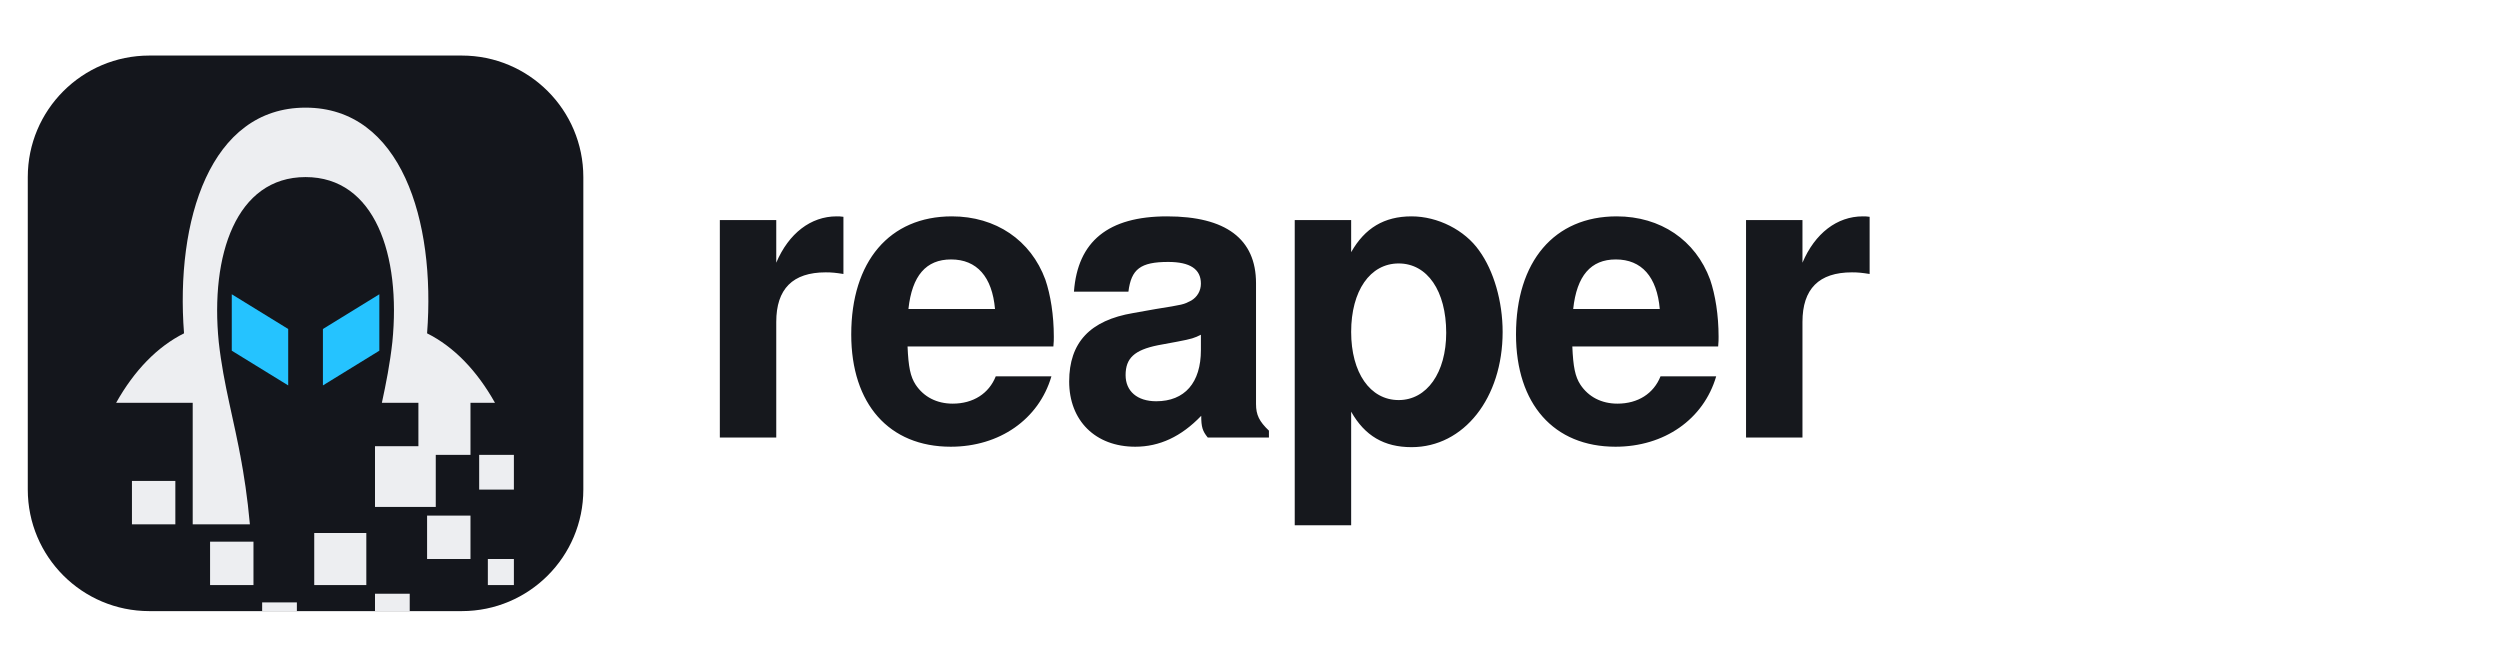
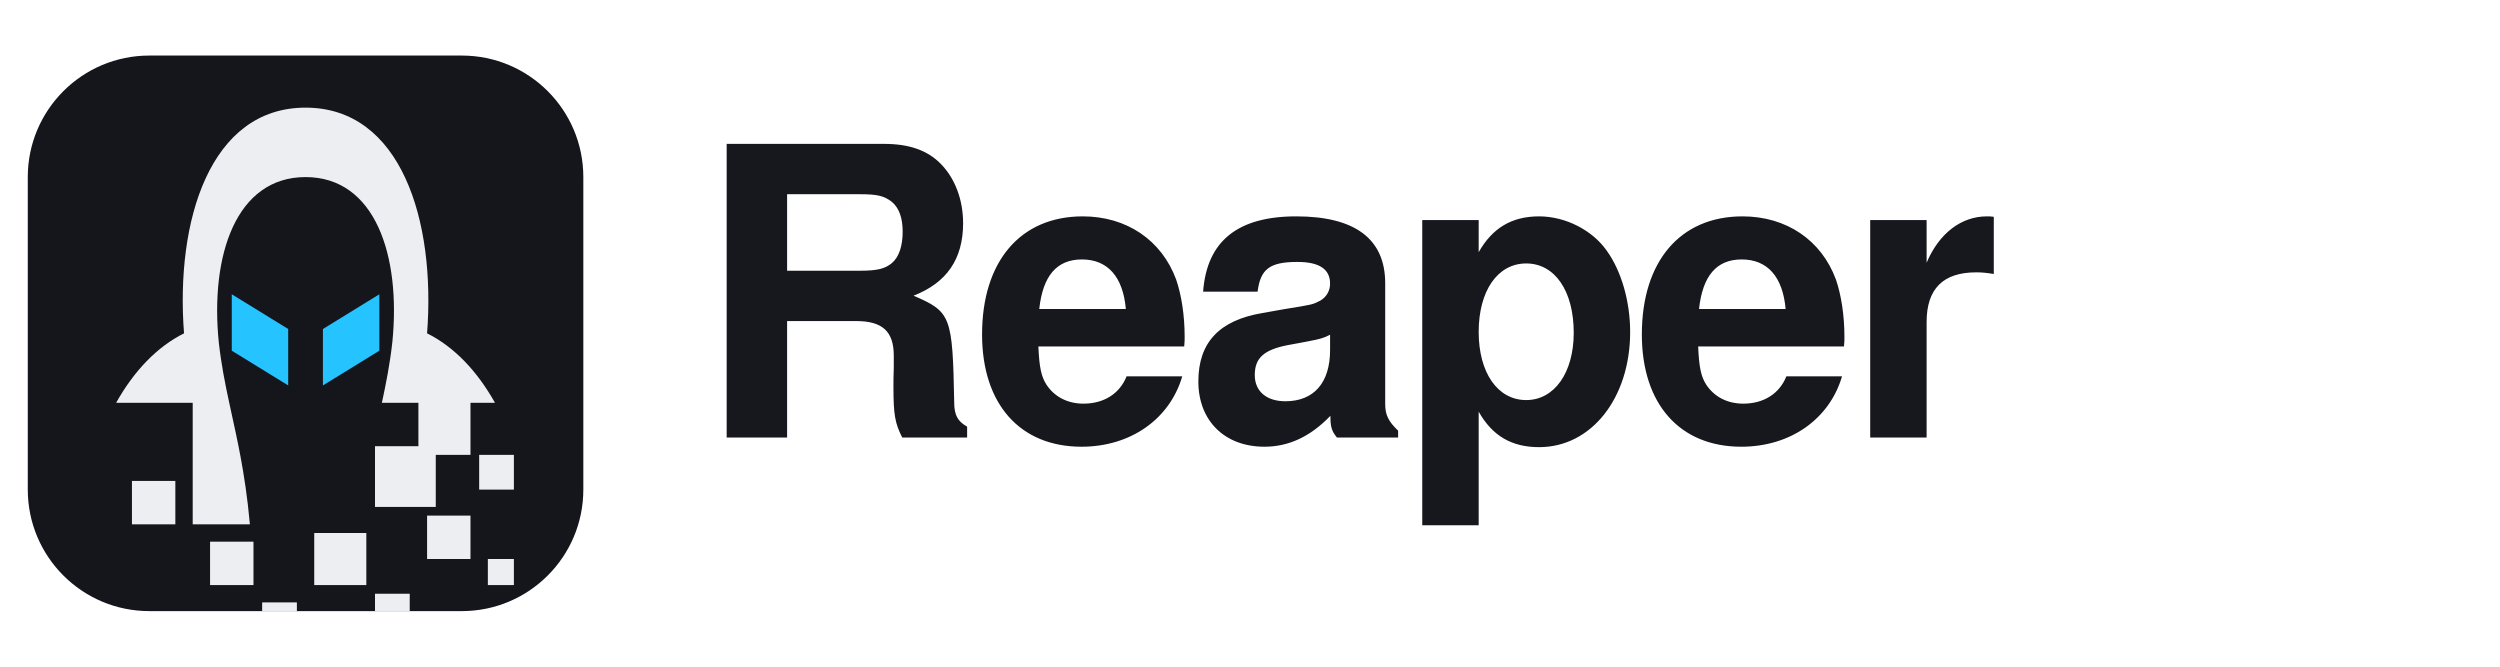
<svg xmlns="http://www.w3.org/2000/svg" viewBox="0 0 360 96" width="360" height="96" role="img" aria-label="Reaper">
  <svg x="4" y="8" width="80" height="80" viewBox="0 0 64 64">
    <clipPath id="r">
      <rect width="64" height="64" rx="14" />
    </clipPath>
    <rect width="64" height="64" rx="14" fill="#14161C" />
    <g clip-path="url(#r)">
      <path d="M32 6C43 6 47 19 46 32C49.094 33.547 51.74 36.291 53.82 40L51 40L51 46L45 46L45 40L40.793 40C41.279 37.746 41.719 35.531 42 33C43 23 40 14 32 14C24 14 21 23 22 33C22.281 35.531 22.721 37.746 23.207 40C23.679 42.188 24.195 44.413 24.654 47L19 47L19 40L10.18 40C12.26 36.291 14.906 33.547 18 32C17 19 21 6 32 6ZM19 46L24.471 46C24.907 48.308 25.306 50.889 25.587 54L19 54ZM40 45H47V52H40ZM33 55H39V61H33ZM21 56H26V61H21ZM46 53H51V58H46ZM12 49H17V54H12ZM40 62H44V66H40ZM52 46H56V50H52ZM27 63H31V67H27ZM53 58H56V61H53Z" fill="#edeef1" />
      <path d="M23.5 27.5 30 31.5v6.5l-6.5-4Z" fill="#25c3ff" />
      <path d="M40.5 27.5 34 31.5v6.5l6.5-4Z" fill="#25c3ff" />
    </g>
  </svg>
-   <text x="100" y="63" font-family="ui-sans-serif,system-ui,-apple-system,'Segoe UI',Helvetica,Arial,sans-serif" font-size="58" font-weight="600" letter-spacing="-1.5" fill="#16181d">reaper</text>
+   <text x="100" y="63" font-family="system-ui,-apple-system,'Segoe UI',Helvetica,Arial,sans-serif" font-size="58" font-weight="700" letter-spacing="-1.74" fill="#16181d">Reaper</text>
</svg>
